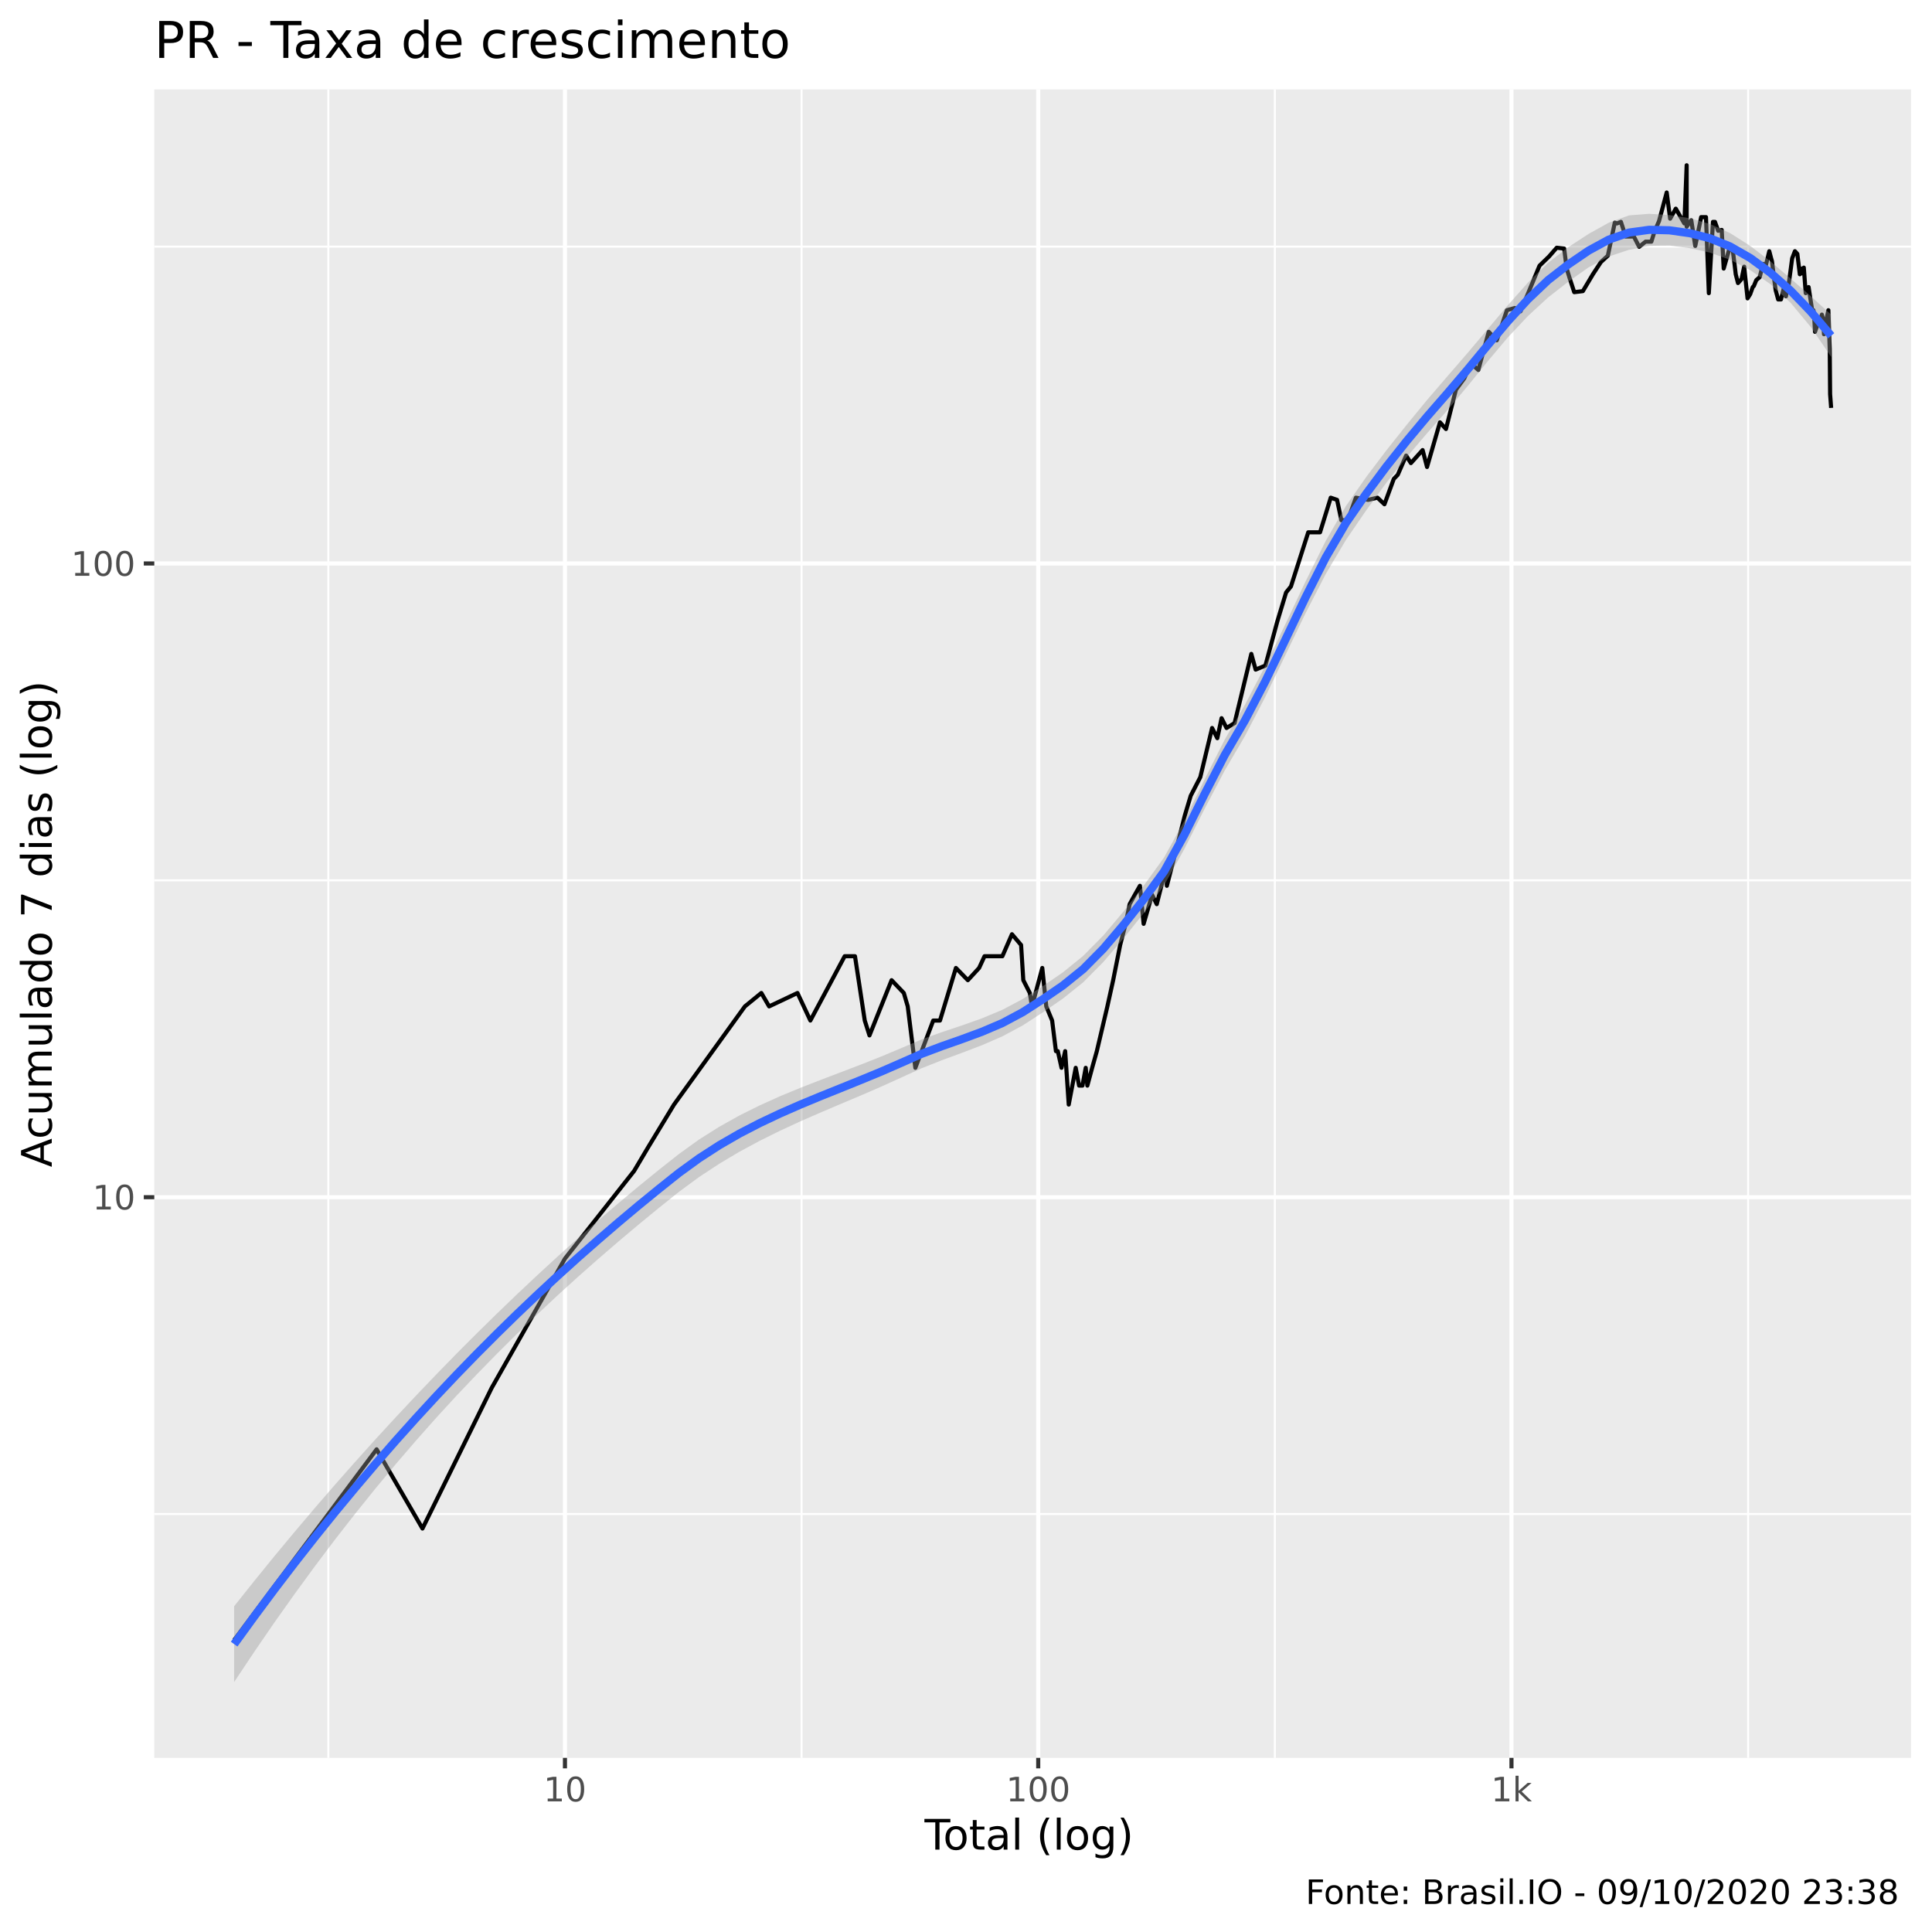
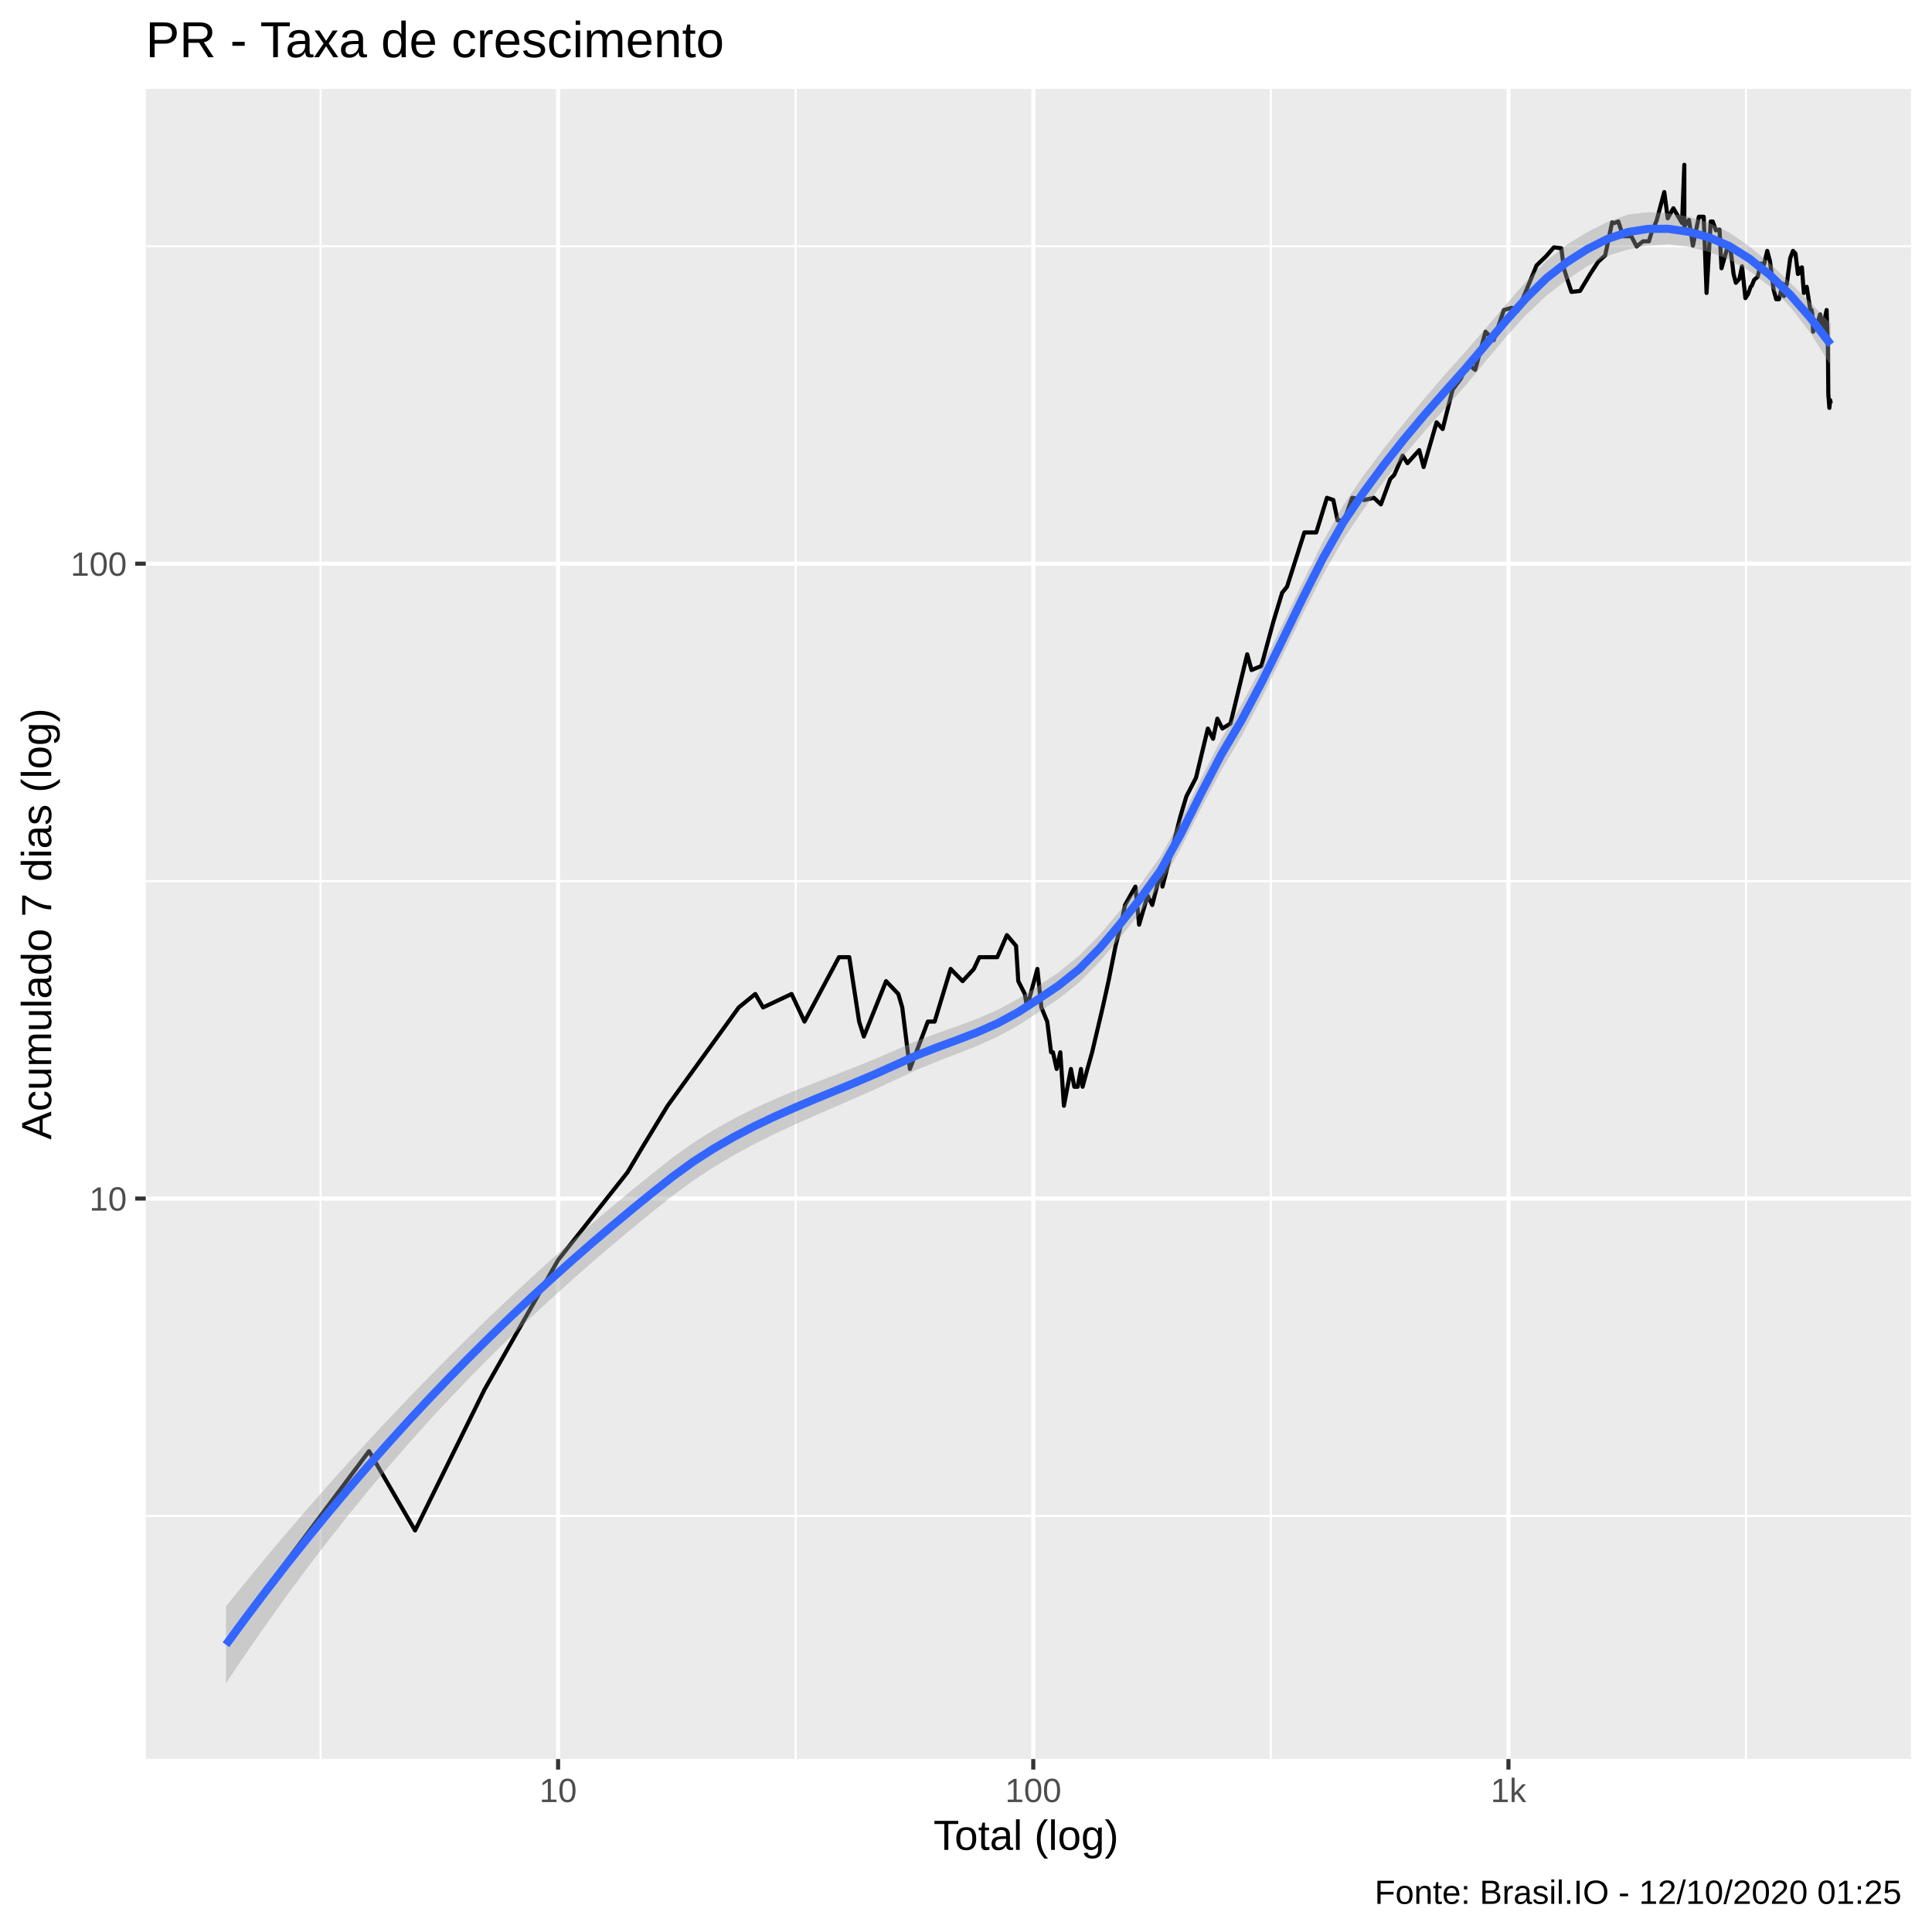
<svg xmlns="http://www.w3.org/2000/svg" viewBox="0 0 504.00 504.00">
  <defs>
    <style type="text/css">
    line, polyline, polygon, path, rect, circle {
      fill: none;
      stroke: #000000;
      stroke-linecap: round;
      stroke-linejoin: round;
      stroke-miterlimit: 10.00;
    }
  </style>
  </defs>
  <rect width="100%" height="100%" style="stroke: none; fill: #FFFFFF;" />
-   <rect x="0" y="0.00" width="504.00" height="504.00" style="stroke-width: 1.07; stroke: #FFFFFF; fill: #FFFFFF;" />
+   <rect x="-0" y="0.00" width="504.00" height="504.00" style="stroke-width: 1.07; stroke: #FFFFFF; fill: #FFFFFF;" />
  <defs>
-     <clipPath id="cpNDAuMjV8NDk4LjUyfDQ1OC41N3wyMy4zMw==">
-       <rect x="40.25" y="23.33" width="458.27" height="435.24" />
+     <clipPath id="cpMzguMDJ8NDk4LjUyfDQ1OC44OHwyMy4xOQ==">
+       <rect x="38.02" y="23.19" width="460.50" height="435.69" />
    </clipPath>
  </defs>
-   <rect x="40.25" y="23.33" width="458.27" height="435.24" style="stroke-width: 1.07; stroke: none; fill: #EBEBEB;" clip-path="url(#cpNDAuMjV8NDk4LjUyfDQ1OC41N3wyMy4zMw==)" />
-   <polyline points="40.25,394.96 498.52,394.96 " style="stroke-width: 0.53; stroke: #FFFFFF; stroke-linecap: butt;" clip-path="url(#cpNDAuMjV8NDk4LjUyfDQ1OC41N3wyMy4zMw==)" />
-   <polyline points="40.25,229.65 498.52,229.65 " style="stroke-width: 0.53; stroke: #FFFFFF; stroke-linecap: butt;" clip-path="url(#cpNDAuMjV8NDk4LjUyfDQ1OC41N3wyMy4zMw==)" />
-   <polyline points="40.25,64.34 498.52,64.34 " style="stroke-width: 0.53; stroke: #FFFFFF; stroke-linecap: butt;" clip-path="url(#cpNDAuMjV8NDk4LjUyfDQ1OC41N3wyMy4zMw==)" />
-   <polyline points="85.65,458.57 85.65,23.33 " style="stroke-width: 0.53; stroke: #FFFFFF; stroke-linecap: butt;" clip-path="url(#cpNDAuMjV8NDk4LjUyfDQ1OC41N3wyMy4zMw==)" />
-   <polyline points="209.11,458.57 209.11,23.33 " style="stroke-width: 0.53; stroke: #FFFFFF; stroke-linecap: butt;" clip-path="url(#cpNDAuMjV8NDk4LjUyfDQ1OC41N3wyMy4zMw==)" />
-   <polyline points="332.57,458.57 332.57,23.33 " style="stroke-width: 0.53; stroke: #FFFFFF; stroke-linecap: butt;" clip-path="url(#cpNDAuMjV8NDk4LjUyfDQ1OC41N3wyMy4zMw==)" />
-   <polyline points="456.03,458.57 456.03,23.33 " style="stroke-width: 0.53; stroke: #FFFFFF; stroke-linecap: butt;" clip-path="url(#cpNDAuMjV8NDk4LjUyfDQ1OC41N3wyMy4zMw==)" />
-   <polyline points="40.25,312.31 498.52,312.31 " style="stroke-width: 1.07; stroke: #FFFFFF; stroke-linecap: butt;" clip-path="url(#cpNDAuMjV8NDk4LjUyfDQ1OC41N3wyMy4zMw==)" />
-   <polyline points="40.25,146.99 498.52,146.99 " style="stroke-width: 1.07; stroke: #FFFFFF; stroke-linecap: butt;" clip-path="url(#cpNDAuMjV8NDk4LjUyfDQ1OC41N3wyMy4zMw==)" />
-   <polyline points="147.38,458.57 147.38,23.33 " style="stroke-width: 1.07; stroke: #FFFFFF; stroke-linecap: butt;" clip-path="url(#cpNDAuMjV8NDk4LjUyfDQ1OC41N3wyMy4zMw==)" />
-   <polyline points="270.84,458.57 270.84,23.33 " style="stroke-width: 1.07; stroke: #FFFFFF; stroke-linecap: butt;" clip-path="url(#cpNDAuMjV8NDk4LjUyfDQ1OC41N3wyMy4zMw==)" />
-   <polyline points="394.30,458.57 394.30,23.33 " style="stroke-width: 1.07; stroke: #FFFFFF; stroke-linecap: butt;" clip-path="url(#cpNDAuMjV8NDk4LjUyfDQ1OC41N3wyMy4zMw==)" />
-   <polyline points="61.08,427.86 61.08,427.86 61.08,427.86 82.83,398.75 82.83,398.75 82.83,398.75 98.25,378.09 110.21,398.75 128.26,362.07 147.38,328.33 165.42,305.46 169.12,299.22 175.83,288.15 194.32,262.54 198.61,259.04 200.64,262.54 208.04,259.04 211.40,266.23 220.35,249.45 223.04,249.45 225.59,266.23 226.82,270.11 232.59,255.70 235.78,259.04 236.80,262.54 238.79,278.56 243.45,266.23 245.21,266.23 249.37,252.51 252.48,255.70 255.42,252.51 256.83,249.45 258.20,249.45 261.49,249.45 263.99,243.71 266.37,246.52 266.95,255.70 268.65,259.04 269.21,262.54 271.90,252.51 272.94,262.54 274.47,266.23 275.46,274.21 275.95,274.21 276.92,278.56 277.87,274.21 278.80,288.15 280.62,278.56 281.50,283.20 282.38,283.20 283.23,278.56 283.66,283.20 284.91,278.56 286.13,274.21 288.88,262.54 290.39,255.70 292.22,246.52 293.64,241.00 294.69,235.87 296.04,233.43 297.37,231.08 298.34,241.00 300.54,233.43 301.76,235.87 304.12,226.59 304.40,231.08 306.65,222.36 309.07,212.78 310.62,207.59 313.12,202.74 316.20,189.91 317.56,192.57 318.67,187.35 319.97,189.91 322.07,188.62 326.43,170.58 327.56,174.68 330.10,173.63 333.21,162.12 335.50,154.56 336.77,152.98 341.28,138.86 344.36,138.86 347.15,129.83 348.80,130.40 349.92,135.72 351.61,135.72 353.71,129.83 356.92,130.40 359.34,129.83 361.16,131.55 363.60,124.92 364.63,123.87 366.82,118.85 368.06,120.81 371.12,117.41 372.27,121.82 375.64,110.17 377.21,111.92 379.80,101.67 382.00,98.68 383.66,94.76 385.65,96.51 388.36,86.57 390.47,88.77 393.11,80.92 395.15,80.35 396.66,81.21 398.87,75.95 401.61,69.32 404.08,66.93 406.10,64.62 408.04,64.84 408.70,70.06 409.47,72.56 410.67,76.22 412.92,75.95 415.54,71.55 417.63,68.36 419.44,66.70 421.25,58.08 421.83,58.29 422.85,57.88 424.09,61.71 426.23,61.71 427.61,64.39 429.28,63.04 430.79,63.04 431.60,60.41 432.79,57.67 434.79,50.21 435.69,57.05 437.16,54.43 439.40,58.29 440.00,43.11 440.00,59.13 441.20,57.46 442.24,64.16 443.78,56.64 445.04,56.64 445.78,76.48 446.86,57.88 447.38,57.88 448.21,60.20 449.14,59.98 449.66,70.06 451.22,64.62 451.91,64.39 452.51,69.08 452.80,71.55 453.39,73.84 454.31,72.82 455.00,69.57 455.88,77.84 456.57,76.75 457.24,74.89 457.52,74.63 458.16,73.07 459.05,72.31 459.90,68.84 460.69,69.08 461.55,65.53 462.04,67.40 462.25,68.12 462.64,71.30 463.21,75.68 463.87,78.12 464.60,78.12 465.62,74.10 465.90,77.30 466.21,75.15 466.63,74.10 467.52,67.40 468.24,65.53 468.87,66.23 469.52,71.55 469.87,70.06 470.09,71.30 470.56,69.81 471.06,76.48 471.81,74.89 472.26,77.84 472.74,80.92 473.06,80.92 473.23,81.78 473.48,86.57 474.01,85.04 474.77,83.84 475.27,82.07 475.66,83.54 475.82,87.19 476.00,86.88 476.35,83.84 476.97,80.92 477.32,91.04 477.42,102.83 477.69,106.41 " style="stroke-width: 1.07; stroke-linecap: butt;" clip-path="url(#cpNDAuMjV8NDk4LjUyfDQ1OC41N3wyMy4zMw==)" />
-   <polygon points="61.08,419.02 66.36,412.39 71.63,405.90 76.91,399.55 82.18,393.33 87.45,387.24 92.73,381.27 98.00,375.41 103.27,369.68 108.55,364.05 113.82,358.54 119.09,353.14 124.37,347.85 129.64,342.67 134.91,337.60 140.19,332.64 145.46,327.79 150.73,323.05 156.01,318.43 161.28,313.92 166.55,309.51 171.83,305.22 177.10,301.05 182.37,297.26 187.65,293.93 192.92,290.98 198.20,288.36 203.47,285.98 208.74,283.80 214.02,281.74 219.29,279.73 224.56,277.72 229.84,275.63 235.11,273.42 240.38,271.17 245.66,269.27 250.93,267.51 256.20,265.64 261.48,263.43 266.75,260.64 272.02,257.27 277.30,253.64 282.57,249.36 287.84,244.02 293.12,237.75 298.39,230.99 303.67,223.70 308.94,214.15 314.21,203.38 319.49,192.94 324.76,183.85 330.03,173.79 335.31,162.84 340.58,151.67 345.85,141.09 351.13,131.98 356.40,124.44 361.67,117.48 366.95,110.84 372.22,104.41 377.49,98.27 382.77,92.17 388.04,85.92 393.31,79.67 398.59,73.73 403.86,68.54 409.13,64.48 414.41,61.02 419.68,58.09 424.96,56.19 430.23,55.77 435.50,56.11 440.78,56.92 446.05,58.42 451.32,60.81 456.60,64.15 461.87,68.20 467.14,72.68 472.42,77.30 477.69,82.09 477.69,93.10 472.42,85.35 467.14,79.02 461.87,74.14 456.60,70.48 451.32,67.77 446.05,65.89 440.78,64.74 435.50,64.05 430.23,64.13 424.96,65.16 419.68,66.92 414.41,69.75 409.13,73.48 403.86,77.59 398.59,82.44 393.31,88.07 388.04,94.32 382.77,100.83 377.49,107.12 372.22,113.09 366.95,119.28 361.67,125.93 356.40,133.13 351.13,140.83 345.85,149.73 340.58,159.97 335.31,170.92 330.03,181.88 324.76,192.03 319.49,201.00 314.21,211.06 308.94,221.52 303.67,230.97 298.39,238.18 293.12,244.76 287.84,250.94 282.57,256.26 277.30,260.48 272.02,264.12 266.75,267.53 261.48,270.35 256.20,272.65 250.93,274.66 245.66,276.60 240.38,278.69 235.11,281.10 229.84,283.49 224.56,285.77 219.29,288.00 214.02,290.24 208.74,292.55 203.47,294.99 198.20,297.60 192.92,300.44 187.65,303.58 182.37,307.05 177.10,310.93 171.83,315.15 166.55,319.48 161.28,323.92 156.01,328.46 150.73,333.13 145.46,337.92 140.19,342.85 134.91,347.92 129.64,353.15 124.37,358.54 119.09,364.10 113.82,369.84 108.55,375.78 103.27,381.91 98.00,388.24 92.73,394.79 87.45,401.55 82.18,408.54 76.91,415.75 71.63,423.19 66.36,430.87 61.08,438.79 " style="stroke-width: 0.00; stroke: none; fill: #999999; fill-opacity: 0.40;" clip-path="url(#cpNDAuMjV8NDk4LjUyfDQ1OC41N3wyMy4zMw==)" />
-   <polyline points="61.08,419.02 66.36,412.39 71.63,405.90 76.91,399.55 82.18,393.33 87.45,387.24 92.73,381.27 98.00,375.41 103.27,369.68 108.55,364.05 113.82,358.54 119.09,353.14 124.37,347.85 129.64,342.67 134.91,337.60 140.19,332.64 145.46,327.79 150.73,323.05 156.01,318.43 161.28,313.92 166.55,309.51 171.83,305.22 177.10,301.05 182.37,297.26 187.65,293.93 192.92,290.98 198.20,288.36 203.47,285.98 208.74,283.80 214.02,281.74 219.29,279.73 224.56,277.72 229.84,275.63 235.11,273.42 240.38,271.17 245.66,269.27 250.93,267.51 256.20,265.64 261.48,263.43 266.75,260.64 272.02,257.27 277.30,253.64 282.57,249.36 287.84,244.02 293.12,237.75 298.39,230.99 303.67,223.70 308.94,214.15 314.21,203.38 319.49,192.94 324.76,183.85 330.03,173.79 335.31,162.84 340.58,151.67 345.85,141.09 351.13,131.98 356.40,124.44 361.67,117.48 366.95,110.84 372.22,104.41 377.49,98.27 382.77,92.17 388.04,85.92 393.31,79.67 398.59,73.73 403.86,68.54 409.13,64.48 414.41,61.02 419.68,58.09 424.96,56.19 430.23,55.77 435.50,56.11 440.78,56.92 446.05,58.42 451.32,60.81 456.60,64.15 461.87,68.20 467.14,72.68 472.42,77.30 477.69,82.09 " style="stroke-width: 2.13; stroke: none;" clip-path="url(#cpNDAuMjV8NDk4LjUyfDQ1OC41N3wyMy4zMw==)" />
-   <polyline points="477.69,93.10 472.42,85.35 467.14,79.02 461.87,74.14 456.60,70.48 451.32,67.77 446.05,65.89 440.78,64.74 435.50,64.05 430.23,64.13 424.96,65.16 419.68,66.92 414.41,69.75 409.13,73.48 403.86,77.59 398.59,82.44 393.31,88.07 388.04,94.32 382.77,100.83 377.49,107.12 372.22,113.09 366.95,119.28 361.67,125.93 356.40,133.13 351.13,140.83 345.85,149.73 340.58,159.97 335.31,170.92 330.03,181.88 324.76,192.03 319.49,201.00 314.21,211.06 308.94,221.52 303.67,230.97 298.39,238.18 293.12,244.76 287.84,250.94 282.57,256.26 277.30,260.48 272.02,264.12 266.75,267.53 261.48,270.35 256.20,272.65 250.93,274.66 245.66,276.60 240.38,278.69 235.11,281.10 229.84,283.49 224.56,285.77 219.29,288.00 214.02,290.24 208.74,292.55 203.47,294.99 198.20,297.60 192.92,300.44 187.65,303.58 182.37,307.05 177.10,310.93 171.83,315.15 166.55,319.48 161.28,323.92 156.01,328.46 150.73,333.13 145.46,337.92 140.19,342.85 134.91,347.92 129.64,353.15 124.37,358.54 119.09,364.10 113.82,369.84 108.55,375.78 103.27,381.91 98.00,388.24 92.73,394.79 87.45,401.55 82.18,408.54 76.91,415.75 71.63,423.19 66.36,430.87 61.08,438.79 " style="stroke-width: 2.13; stroke: none;" clip-path="url(#cpNDAuMjV8NDk4LjUyfDQ1OC41N3wyMy4zMw==)" />
-   <polyline points="61.08,428.90 66.36,421.63 71.63,414.55 76.91,407.65 82.18,400.94 87.45,394.40 92.73,388.03 98.00,381.83 103.27,375.79 108.55,369.91 113.82,364.19 119.09,358.62 124.37,353.19 129.64,347.91 134.91,342.76 140.19,337.74 145.46,332.85 150.73,328.09 156.01,323.45 161.28,318.92 166.55,314.50 171.83,310.19 177.10,305.99 182.37,302.16 187.65,298.75 192.92,295.71 198.20,292.98 203.47,290.49 208.74,288.18 214.02,285.99 219.29,283.87 224.56,281.74 229.84,279.56 235.11,277.26 240.38,274.93 245.66,272.94 250.93,271.09 256.20,269.14 261.48,266.89 266.75,264.08 272.02,260.69 277.30,257.06 282.57,252.81 287.84,247.48 293.12,241.25 298.39,234.58 303.67,227.34 308.94,217.83 314.21,207.22 319.49,196.97 324.76,187.94 330.03,177.84 335.31,166.88 340.58,155.82 345.85,145.41 351.13,136.40 356.40,128.79 361.67,121.71 366.95,115.06 372.22,108.75 377.49,102.70 382.77,96.50 388.04,90.12 393.31,83.87 398.59,78.08 403.86,73.07 409.13,68.98 414.41,65.38 419.68,62.51 424.96,60.67 430.23,59.95 435.50,60.08 440.78,60.83 446.05,62.16 451.32,64.29 456.60,67.32 461.87,71.17 467.14,75.85 472.42,81.33 477.69,87.59 " style="stroke-width: 2.13; stroke: #3366FF; stroke-linecap: butt;" clip-path="url(#cpNDAuMjV8NDk4LjUyfDQ1OC41N3wyMy4zMw==)" />
+   <rect x="38.02" y="23.19" width="460.50" height="435.69" style="stroke-width: 1.07; stroke: none; fill: #EBEBEB;" clip-path="url(#cpMzguMDJ8NDk4LjUyfDQ1OC44OHwyMy4xOQ==)" />
+   <polyline points="38.02,395.46 498.52,395.46 " style="stroke-width: 0.53; stroke: #FFFFFF; stroke-linecap: butt;" clip-path="url(#cpMzguMDJ8NDk4LjUyfDQ1OC44OHwyMy4xOQ==)" />
+   <polyline points="38.02,229.86 498.52,229.86 " style="stroke-width: 0.53; stroke: #FFFFFF; stroke-linecap: butt;" clip-path="url(#cpMzguMDJ8NDk4LjUyfDQ1OC44OHwyMy4xOQ==)" />
+   <polyline points="38.02,64.25 498.52,64.25 " style="stroke-width: 0.53; stroke: #FFFFFF; stroke-linecap: butt;" clip-path="url(#cpMzguMDJ8NDk4LjUyfDQ1OC44OHwyMy4xOQ==)" />
+   <polyline points="83.62,458.88 83.62,23.19 " style="stroke-width: 0.53; stroke: #FFFFFF; stroke-linecap: butt;" clip-path="url(#cpMzguMDJ8NDk4LjUyfDQ1OC44OHwyMy4xOQ==)" />
+   <polyline points="207.57,458.88 207.57,23.19 " style="stroke-width: 0.53; stroke: #FFFFFF; stroke-linecap: butt;" clip-path="url(#cpMzguMDJ8NDk4LjUyfDQ1OC44OHwyMy4xOQ==)" />
+   <polyline points="331.53,458.88 331.53,23.19 " style="stroke-width: 0.53; stroke: #FFFFFF; stroke-linecap: butt;" clip-path="url(#cpMzguMDJ8NDk4LjUyfDQ1OC44OHwyMy4xOQ==)" />
+   <polyline points="455.48,458.88 455.48,23.19 " style="stroke-width: 0.53; stroke: #FFFFFF; stroke-linecap: butt;" clip-path="url(#cpMzguMDJ8NDk4LjUyfDQ1OC44OHwyMy4xOQ==)" />
+   <polyline points="38.02,312.66 498.52,312.66 " style="stroke-width: 1.07; stroke: #FFFFFF; stroke-linecap: butt;" clip-path="url(#cpMzguMDJ8NDk4LjUyfDQ1OC44OHwyMy4xOQ==)" />
+   <polyline points="38.02,147.05 498.52,147.05 " style="stroke-width: 1.07; stroke: #FFFFFF; stroke-linecap: butt;" clip-path="url(#cpMzguMDJ8NDk4LjUyfDQ1OC44OHwyMy4xOQ==)" />
+   <polyline points="145.59,458.88 145.59,23.19 " style="stroke-width: 1.07; stroke: #FFFFFF; stroke-linecap: butt;" clip-path="url(#cpMzguMDJ8NDk4LjUyfDQ1OC44OHwyMy4xOQ==)" />
+   <polyline points="269.55,458.88 269.55,23.19 " style="stroke-width: 1.07; stroke: #FFFFFF; stroke-linecap: butt;" clip-path="url(#cpMzguMDJ8NDk4LjUyfDQ1OC44OHwyMy4xOQ==)" />
+   <polyline points="393.51,458.88 393.51,23.19 " style="stroke-width: 1.07; stroke: #FFFFFF; stroke-linecap: butt;" clip-path="url(#cpMzguMDJ8NDk4LjUyfDQ1OC44OHwyMy4xOQ==)" />
+   <polyline points="58.95,428.41 58.95,428.41 58.95,428.41 80.78,399.25 80.78,399.25 80.78,399.25 96.27,378.56 108.28,399.25 126.39,362.51 145.59,328.71 163.71,305.81 167.42,299.55 174.16,288.46 192.72,262.81 197.03,259.30 199.06,262.81 206.50,259.30 209.87,266.50 218.86,249.70 221.55,249.70 224.12,266.50 225.35,270.39 231.15,255.95 234.35,259.30 235.37,262.81 237.37,278.86 242.05,266.50 243.82,266.50 247.99,252.76 251.11,255.95 254.06,252.76 255.48,249.70 256.86,249.70 260.16,249.70 262.67,243.94 265.06,246.76 265.64,255.95 267.35,259.30 267.91,262.81 270.62,252.76 271.66,262.81 273.19,266.50 274.19,274.50 274.68,274.50 275.65,278.86 276.60,274.50 277.54,288.46 279.37,278.86 280.25,283.50 281.13,283.50 281.99,278.86 282.42,283.50 283.67,278.86 284.90,274.50 287.66,262.81 289.18,255.95 291.02,246.76 292.44,241.22 293.49,236.08 294.85,233.65 296.18,231.29 297.16,241.22 299.37,233.65 300.59,236.08 302.96,226.79 303.25,231.29 305.50,222.56 307.93,212.96 309.49,207.75 312.00,202.90 315.09,190.05 316.45,192.72 317.57,187.48 318.88,190.05 320.99,188.76 325.36,170.68 326.49,174.79 329.05,173.74 332.17,162.21 334.47,154.63 335.75,153.05 340.27,138.90 343.37,138.90 346.16,129.86 347.82,130.43 348.94,135.76 350.64,135.76 352.75,129.86 355.98,130.43 358.41,129.86 360.23,131.58 362.68,124.94 363.71,123.89 365.92,118.86 367.16,120.83 370.23,117.42 371.38,121.83 374.76,110.17 376.34,111.92 378.94,101.65 381.16,98.66 382.82,94.73 384.82,96.49 387.53,86.53 389.66,88.73 392.31,80.87 394.36,80.30 395.87,81.15 398.10,75.89 400.84,69.25 403.32,66.85 405.35,64.53 407.30,64.76 407.96,69.98 408.74,72.49 409.94,76.15 412.19,75.89 414.83,71.48 416.92,68.28 418.74,66.62 420.56,57.99 421.14,58.20 422.17,57.78 423.42,61.62 425.56,61.62 426.94,64.30 428.62,62.95 430.14,62.95 430.95,60.32 432.15,57.57 434.16,50.10 435.06,56.95 436.53,54.33 438.79,58.20 439.39,42.99 439.39,59.04 440.59,57.37 441.63,64.08 443.18,56.54 444.44,56.54 445.19,76.42 446.27,57.78 446.80,57.78 447.63,60.10 448.57,59.89 449.09,69.98 450.65,64.53 451.34,64.30 451.94,69.01 452.23,71.48 452.83,73.78 453.75,72.75 454.45,69.49 455.32,77.78 456.02,76.69 456.69,74.82 456.97,74.56 457.61,73.00 458.51,72.24 459.37,68.76 460.16,69.01 461.02,65.45 461.51,67.33 461.72,68.04 462.12,71.23 462.69,75.62 463.35,78.06 464.08,78.06 465.10,74.04 465.39,77.23 465.70,75.09 466.12,74.04 467.02,67.33 467.74,65.45 468.38,66.15 469.03,71.48 469.37,69.98 469.59,71.23 470.06,69.74 470.57,76.42 471.32,74.82 471.78,77.78 472.25,80.87 472.58,80.87 472.75,81.73 472.99,86.53 473.53,84.99 474.29,83.79 474.80,82.02 475.19,83.49 475.35,87.15 475.53,86.84 475.88,83.79 476.51,80.87 476.85,91.00 476.95,102.81 477.23,106.40 477.44,104.38 477.59,105.18 " style="stroke-width: 1.07; stroke-linecap: butt;" clip-path="url(#cpMzguMDJ8NDk4LjUyfDQ1OC44OHwyMy4xOQ==)" />
+   <polygon points="58.95,419.05 64.25,412.50 69.55,406.08 74.85,399.79 80.15,393.64 85.45,387.60 90.75,381.69 96.05,375.89 101.35,370.21 106.65,364.64 111.95,359.17 117.24,353.81 122.54,348.56 127.84,343.41 133.14,338.37 138.44,333.44 143.74,328.62 149.04,323.90 154.34,319.29 159.64,314.79 164.94,310.39 170.24,306.10 175.54,301.92 180.83,298.13 186.13,294.79 191.43,291.82 196.73,289.17 202.03,286.77 207.33,284.54 212.63,282.43 217.93,280.37 223.23,278.29 228.53,276.14 233.83,273.84 239.13,271.52 244.43,269.54 249.72,267.69 255.02,265.72 260.32,263.41 265.62,260.55 270.92,257.16 276.22,253.59 281.52,249.31 286.82,243.92 292.12,237.59 297.42,230.81 302.72,223.46 308.02,213.86 313.31,203.12 318.61,192.75 323.91,183.73 329.21,173.78 334.51,163.00 339.81,151.96 345.11,141.32 350.41,131.83 355.71,124.02 361.01,116.98 366.31,110.32 371.61,103.91 376.90,97.75 382.20,91.84 387.50,85.72 392.80,79.49 398.10,73.45 403.40,68.05 408.70,63.84 414.00,60.59 419.30,57.92 424.60,55.99 429.90,55.35 435.20,55.65 440.49,56.50 445.79,58.12 451.09,60.62 456.39,64.27 461.69,68.72 466.99,73.72 472.29,78.96 477.59,84.44 477.59,95.32 472.29,86.89 466.99,80.02 461.69,74.71 456.39,70.72 451.09,67.73 445.79,65.72 440.49,64.42 435.20,63.73 429.90,64.07 424.60,65.10 419.30,66.78 414.00,69.48 408.70,73.03 403.40,77.13 398.10,82.15 392.80,87.98 387.50,94.31 382.20,100.69 376.90,106.63 371.61,112.53 366.31,118.78 361.01,125.57 355.71,132.87 350.41,140.73 345.11,149.93 339.81,160.23 334.51,171.10 329.21,181.92 323.91,191.97 318.61,200.90 313.31,210.89 308.02,221.32 302.72,230.82 297.42,238.10 292.12,244.70 286.82,250.93 281.52,256.30 276.22,260.52 270.92,264.08 265.62,267.50 260.32,270.40 255.02,272.79 249.72,274.89 244.43,276.92 239.13,279.09 233.83,281.57 228.53,284.04 223.23,286.40 217.93,288.70 212.63,291.00 207.33,293.36 202.03,295.83 196.73,298.48 191.43,301.35 186.13,304.50 180.83,307.99 175.54,311.88 170.24,316.10 164.94,320.43 159.64,324.87 154.34,329.41 149.04,334.06 143.74,338.84 138.44,343.75 133.14,348.80 127.84,354.01 122.54,359.37 117.24,364.90 111.95,370.61 106.65,376.51 101.35,382.61 96.05,388.90 90.75,395.40 85.45,402.12 80.15,409.05 74.85,416.21 69.55,423.60 64.25,431.22 58.95,439.07 " style="stroke-width: 0.00; stroke: none; fill: #999999; fill-opacity: 0.40;" clip-path="url(#cpMzguMDJ8NDk4LjUyfDQ1OC44OHwyMy4xOQ==)" />
+   <polyline points="58.95,419.05 64.25,412.50 69.55,406.08 74.85,399.79 80.15,393.64 85.45,387.60 90.75,381.69 96.05,375.89 101.35,370.21 106.65,364.64 111.95,359.17 117.24,353.81 122.54,348.56 127.84,343.41 133.14,338.37 138.44,333.44 143.74,328.62 149.04,323.90 154.34,319.29 159.64,314.79 164.94,310.39 170.24,306.10 175.54,301.92 180.83,298.13 186.13,294.79 191.43,291.82 196.73,289.17 202.03,286.77 207.33,284.54 212.63,282.43 217.93,280.37 223.23,278.29 228.53,276.14 233.83,273.84 239.13,271.52 244.43,269.54 249.72,267.69 255.02,265.72 260.32,263.41 265.62,260.55 270.92,257.16 276.22,253.59 281.52,249.31 286.82,243.92 292.12,237.59 297.42,230.81 302.72,223.46 308.02,213.86 313.31,203.12 318.61,192.75 323.91,183.73 329.21,173.78 334.51,163.00 339.81,151.96 345.11,141.32 350.41,131.83 355.71,124.02 361.01,116.98 366.31,110.32 371.61,103.91 376.90,97.75 382.20,91.84 387.50,85.72 392.80,79.49 398.10,73.45 403.40,68.05 408.70,63.84 414.00,60.59 419.30,57.92 424.60,55.99 429.90,55.35 435.20,55.65 440.49,56.50 445.79,58.12 451.09,60.62 456.39,64.27 461.69,68.72 466.99,73.72 472.29,78.96 477.59,84.44 " style="stroke-width: 2.13; stroke: none;" clip-path="url(#cpMzguMDJ8NDk4LjUyfDQ1OC44OHwyMy4xOQ==)" />
+   <polyline points="477.59,95.32 472.29,86.89 466.99,80.02 461.69,74.71 456.39,70.72 451.09,67.73 445.79,65.72 440.49,64.42 435.20,63.73 429.90,64.07 424.60,65.10 419.30,66.78 414.00,69.48 408.70,73.03 403.40,77.13 398.10,82.15 392.80,87.98 387.50,94.31 382.20,100.69 376.90,106.63 371.61,112.53 366.31,118.78 361.01,125.57 355.71,132.87 350.41,140.73 345.11,149.93 339.81,160.23 334.51,171.10 329.21,181.92 323.91,191.97 318.61,200.90 313.31,210.89 308.02,221.32 302.72,230.82 297.42,238.10 292.12,244.70 286.82,250.93 281.52,256.30 276.22,260.52 270.92,264.08 265.62,267.50 260.32,270.40 255.02,272.79 249.72,274.89 244.43,276.92 239.13,279.09 233.83,281.57 228.53,284.04 223.23,286.40 217.93,288.70 212.63,291.00 207.33,293.36 202.03,295.83 196.73,298.48 191.43,301.35 186.13,304.50 180.83,307.99 175.54,311.88 170.24,316.10 164.94,320.43 159.64,324.87 154.34,329.41 149.04,334.06 143.74,338.84 138.44,343.75 133.14,348.80 127.84,354.01 122.54,359.37 117.24,364.90 111.95,370.61 106.65,376.51 101.35,382.61 96.05,388.90 90.75,395.40 85.45,402.12 80.15,409.05 74.85,416.21 69.55,423.60 64.25,431.22 58.95,439.07 " style="stroke-width: 2.13; stroke: none;" clip-path="url(#cpMzguMDJ8NDk4LjUyfDQ1OC44OHwyMy4xOQ==)" />
+   <polyline points="58.95,429.06 64.25,421.86 69.55,414.84 74.85,408.00 80.15,401.35 85.45,394.86 90.75,388.55 96.05,382.40 101.35,376.41 106.65,370.57 111.95,364.89 117.24,359.36 122.54,353.96 127.84,348.71 133.14,343.59 138.44,338.60 143.74,333.73 149.04,328.98 154.34,324.35 159.64,319.83 164.94,315.41 170.24,311.10 175.54,306.90 180.83,303.06 186.13,299.65 191.43,296.59 196.73,293.82 202.03,291.30 207.33,288.95 212.63,286.71 217.93,284.53 223.23,282.35 228.53,280.09 233.83,277.71 239.13,275.31 244.43,273.23 249.72,271.29 255.02,269.25 260.32,266.91 265.62,264.03 270.92,260.62 276.22,257.05 281.52,252.81 286.82,247.42 292.12,241.14 297.42,234.46 302.72,227.14 308.02,217.59 313.31,207.00 318.61,196.83 323.91,187.85 329.21,177.85 334.51,167.05 339.81,156.10 345.11,145.62 350.41,136.28 355.71,128.45 361.01,121.27 366.31,114.55 371.61,108.22 376.90,102.19 382.20,96.27 387.50,90.01 392.80,83.73 398.10,77.80 403.40,72.59 408.70,68.43 414.00,65.04 419.30,62.35 424.60,60.55 429.90,59.71 435.20,59.69 440.49,60.46 445.79,61.92 451.09,64.18 456.39,67.49 461.69,71.71 466.99,76.87 472.29,82.92 477.59,89.88 " style="stroke-width: 2.13; stroke: #3366FF; stroke-linecap: butt;" clip-path="url(#cpMzguMDJ8NDk4LjUyfDQ1OC44OHwyMy4xOQ==)" />
  <defs>
    <clipPath id="cpMC4wMHw1MDQuMDB8NTA0LjAwfDAuMDA=">
      <rect x="0.00" y="0.00" width="504.00" height="504.00" />
    </clipPath>
  </defs>
  <g clip-path="url(#cpMC4wMHw1MDQuMDB8NTA0LjAwfDAuMDA=)">
-     <text x="24.13" y="315.51" style="font-size: 8.80px; fill: #4D4D4D; font-family: DejaVu Sans;" textLength="11.20px" lengthAdjust="spacingAndGlyphs">10</text>
+     <text x="23.30" y="315.81" style="font-size: 8.80px; fill: #4D4D4D; font-family: Arial;" textLength="9.79px" lengthAdjust="spacingAndGlyphs">10</text>
  </g>
  <g clip-path="url(#cpMC4wMHw1MDQuMDB8NTA0LjAwfDAuMDA=)">
-     <text x="18.53" y="150.20" style="font-size: 8.80px; fill: #4D4D4D; font-family: DejaVu Sans;" textLength="16.80px" lengthAdjust="spacingAndGlyphs">100</text>
+     <text x="18.41" y="150.20" style="font-size: 8.80px; fill: #4D4D4D; font-family: Arial;" textLength="14.68px" lengthAdjust="spacingAndGlyphs">100</text>
  </g>
-   <polyline points="37.51,312.31 40.25,312.31 " style="stroke-width: 1.07; stroke: #333333; stroke-linecap: butt;" clip-path="url(#cpMC4wMHw1MDQuMDB8NTA0LjAwfDAuMDA=)" />
-   <polyline points="37.51,146.99 40.25,146.99 " style="stroke-width: 1.07; stroke: #333333; stroke-linecap: butt;" clip-path="url(#cpMC4wMHw1MDQuMDB8NTA0LjAwfDAuMDA=)" />
-   <polyline points="147.38,461.31 147.38,458.57 " style="stroke-width: 1.07; stroke: #333333; stroke-linecap: butt;" clip-path="url(#cpMC4wMHw1MDQuMDB8NTA0LjAwfDAuMDA=)" />
-   <polyline points="270.84,461.31 270.84,458.57 " style="stroke-width: 1.07; stroke: #333333; stroke-linecap: butt;" clip-path="url(#cpMC4wMHw1MDQuMDB8NTA0LjAwfDAuMDA=)" />
-   <polyline points="394.30,461.31 394.30,458.57 " style="stroke-width: 1.07; stroke: #333333; stroke-linecap: butt;" clip-path="url(#cpMC4wMHw1MDQuMDB8NTA0LjAwfDAuMDA=)" />
+   <polyline points="35.28,312.66 38.02,312.66 " style="stroke-width: 1.07; stroke: #333333; stroke-linecap: butt;" clip-path="url(#cpMC4wMHw1MDQuMDB8NTA0LjAwfDAuMDA=)" />
+   <polyline points="35.28,147.05 38.02,147.05 " style="stroke-width: 1.07; stroke: #333333; stroke-linecap: butt;" clip-path="url(#cpMC4wMHw1MDQuMDB8NTA0LjAwfDAuMDA=)" />
+   <polyline points="145.59,461.62 145.59,458.88 " style="stroke-width: 1.07; stroke: #333333; stroke-linecap: butt;" clip-path="url(#cpMC4wMHw1MDQuMDB8NTA0LjAwfDAuMDA=)" />
+   <polyline points="269.55,461.62 269.55,458.88 " style="stroke-width: 1.07; stroke: #333333; stroke-linecap: butt;" clip-path="url(#cpMC4wMHw1MDQuMDB8NTA0LjAwfDAuMDA=)" />
+   <polyline points="393.51,461.62 393.51,458.88 " style="stroke-width: 1.07; stroke: #333333; stroke-linecap: butt;" clip-path="url(#cpMC4wMHw1MDQuMDB8NTA0LjAwfDAuMDA=)" />
  <g clip-path="url(#cpMC4wMHw1MDQuMDB8NTA0LjAwfDAuMDA=)">
-     <text x="141.78" y="469.92" style="font-size: 8.80px; fill: #4D4D4D; font-family: DejaVu Sans;" textLength="11.20px" lengthAdjust="spacingAndGlyphs">10</text>
+     <text x="140.70" y="470.11" style="font-size: 8.80px; fill: #4D4D4D; font-family: Arial;" textLength="9.79px" lengthAdjust="spacingAndGlyphs">10</text>
  </g>
  <g clip-path="url(#cpMC4wMHw1MDQuMDB8NTA0LjAwfDAuMDA=)">
-     <text x="262.44" y="469.92" style="font-size: 8.80px; fill: #4D4D4D; font-family: DejaVu Sans;" textLength="16.80px" lengthAdjust="spacingAndGlyphs">100</text>
+     <text x="262.21" y="470.11" style="font-size: 8.80px; fill: #4D4D4D; font-family: Arial;" textLength="14.68px" lengthAdjust="spacingAndGlyphs">100</text>
  </g>
  <g clip-path="url(#cpMC4wMHw1MDQuMDB8NTA0LjAwfDAuMDA=)">
-     <text x="388.96" y="469.92" style="font-size: 8.80px; fill: #4D4D4D; font-family: DejaVu Sans;" textLength="10.69px" lengthAdjust="spacingAndGlyphs">1k</text>
+     <text x="388.86" y="470.11" style="font-size: 8.80px; fill: #4D4D4D; font-family: Arial;" textLength="9.29px" lengthAdjust="spacingAndGlyphs">1k</text>
  </g>
  <g clip-path="url(#cpMC4wMHw1MDQuMDB8NTA0LjAwfDAuMDA=)">
-     <text x="241.18" y="482.51" style="font-size: 11.00px; font-family: DejaVu Sans;" textLength="56.41px" lengthAdjust="spacingAndGlyphs">Total (log)</text>
+     <text x="243.51" y="482.57" style="font-size: 11.00px; font-family: Arial;" textLength="49.52px" lengthAdjust="spacingAndGlyphs">Total (log)</text>
  </g>
  <g clip-path="url(#cpMC4wMHw1MDQuMDB8NTA0LjAwfDAuMDA=)">
-     <text transform="translate(13.50,304.49) rotate(-90)" style="font-size: 11.00px; font-family: DejaVu Sans;" textLength="127.09px" lengthAdjust="spacingAndGlyphs">Acumulado 7 dias (log)</text>
+     <text transform="translate(13.35,297.28) rotate(-90)" style="font-size: 11.00px; font-family: Arial;" textLength="112.50px" lengthAdjust="spacingAndGlyphs">Acumulado 7 dias (log)</text>
  </g>
  <g clip-path="url(#cpMC4wMHw1MDQuMDB8NTA0LjAwfDAuMDA=)">
-     <text x="40.25" y="15.10" style="font-size: 13.20px; font-family: DejaVu Sans;" textLength="168.44px" lengthAdjust="spacingAndGlyphs">PR - Taxa de crescimento</text>
+     <text x="38.02" y="14.93" style="font-size: 13.20px; font-family: Arial;" textLength="152.59px" lengthAdjust="spacingAndGlyphs">PR - Taxa de crescimento</text>
  </g>
  <g clip-path="url(#cpMC4wMHw1MDQuMDB8NTA0LjAwfDAuMDA=)">
-     <text x="340.58" y="496.69" style="font-size: 8.80px; font-family: DejaVu Sans;" textLength="157.94px" lengthAdjust="spacingAndGlyphs">Fonte: Brasil.IO -  09/10/2020 23:38</text>
+     <text x="358.61" y="496.67" style="font-size: 8.80px; font-family: Arial;" textLength="139.91px" lengthAdjust="spacingAndGlyphs">Fonte: Brasil.IO -  12/10/2020 01:25</text>
  </g>
</svg>
